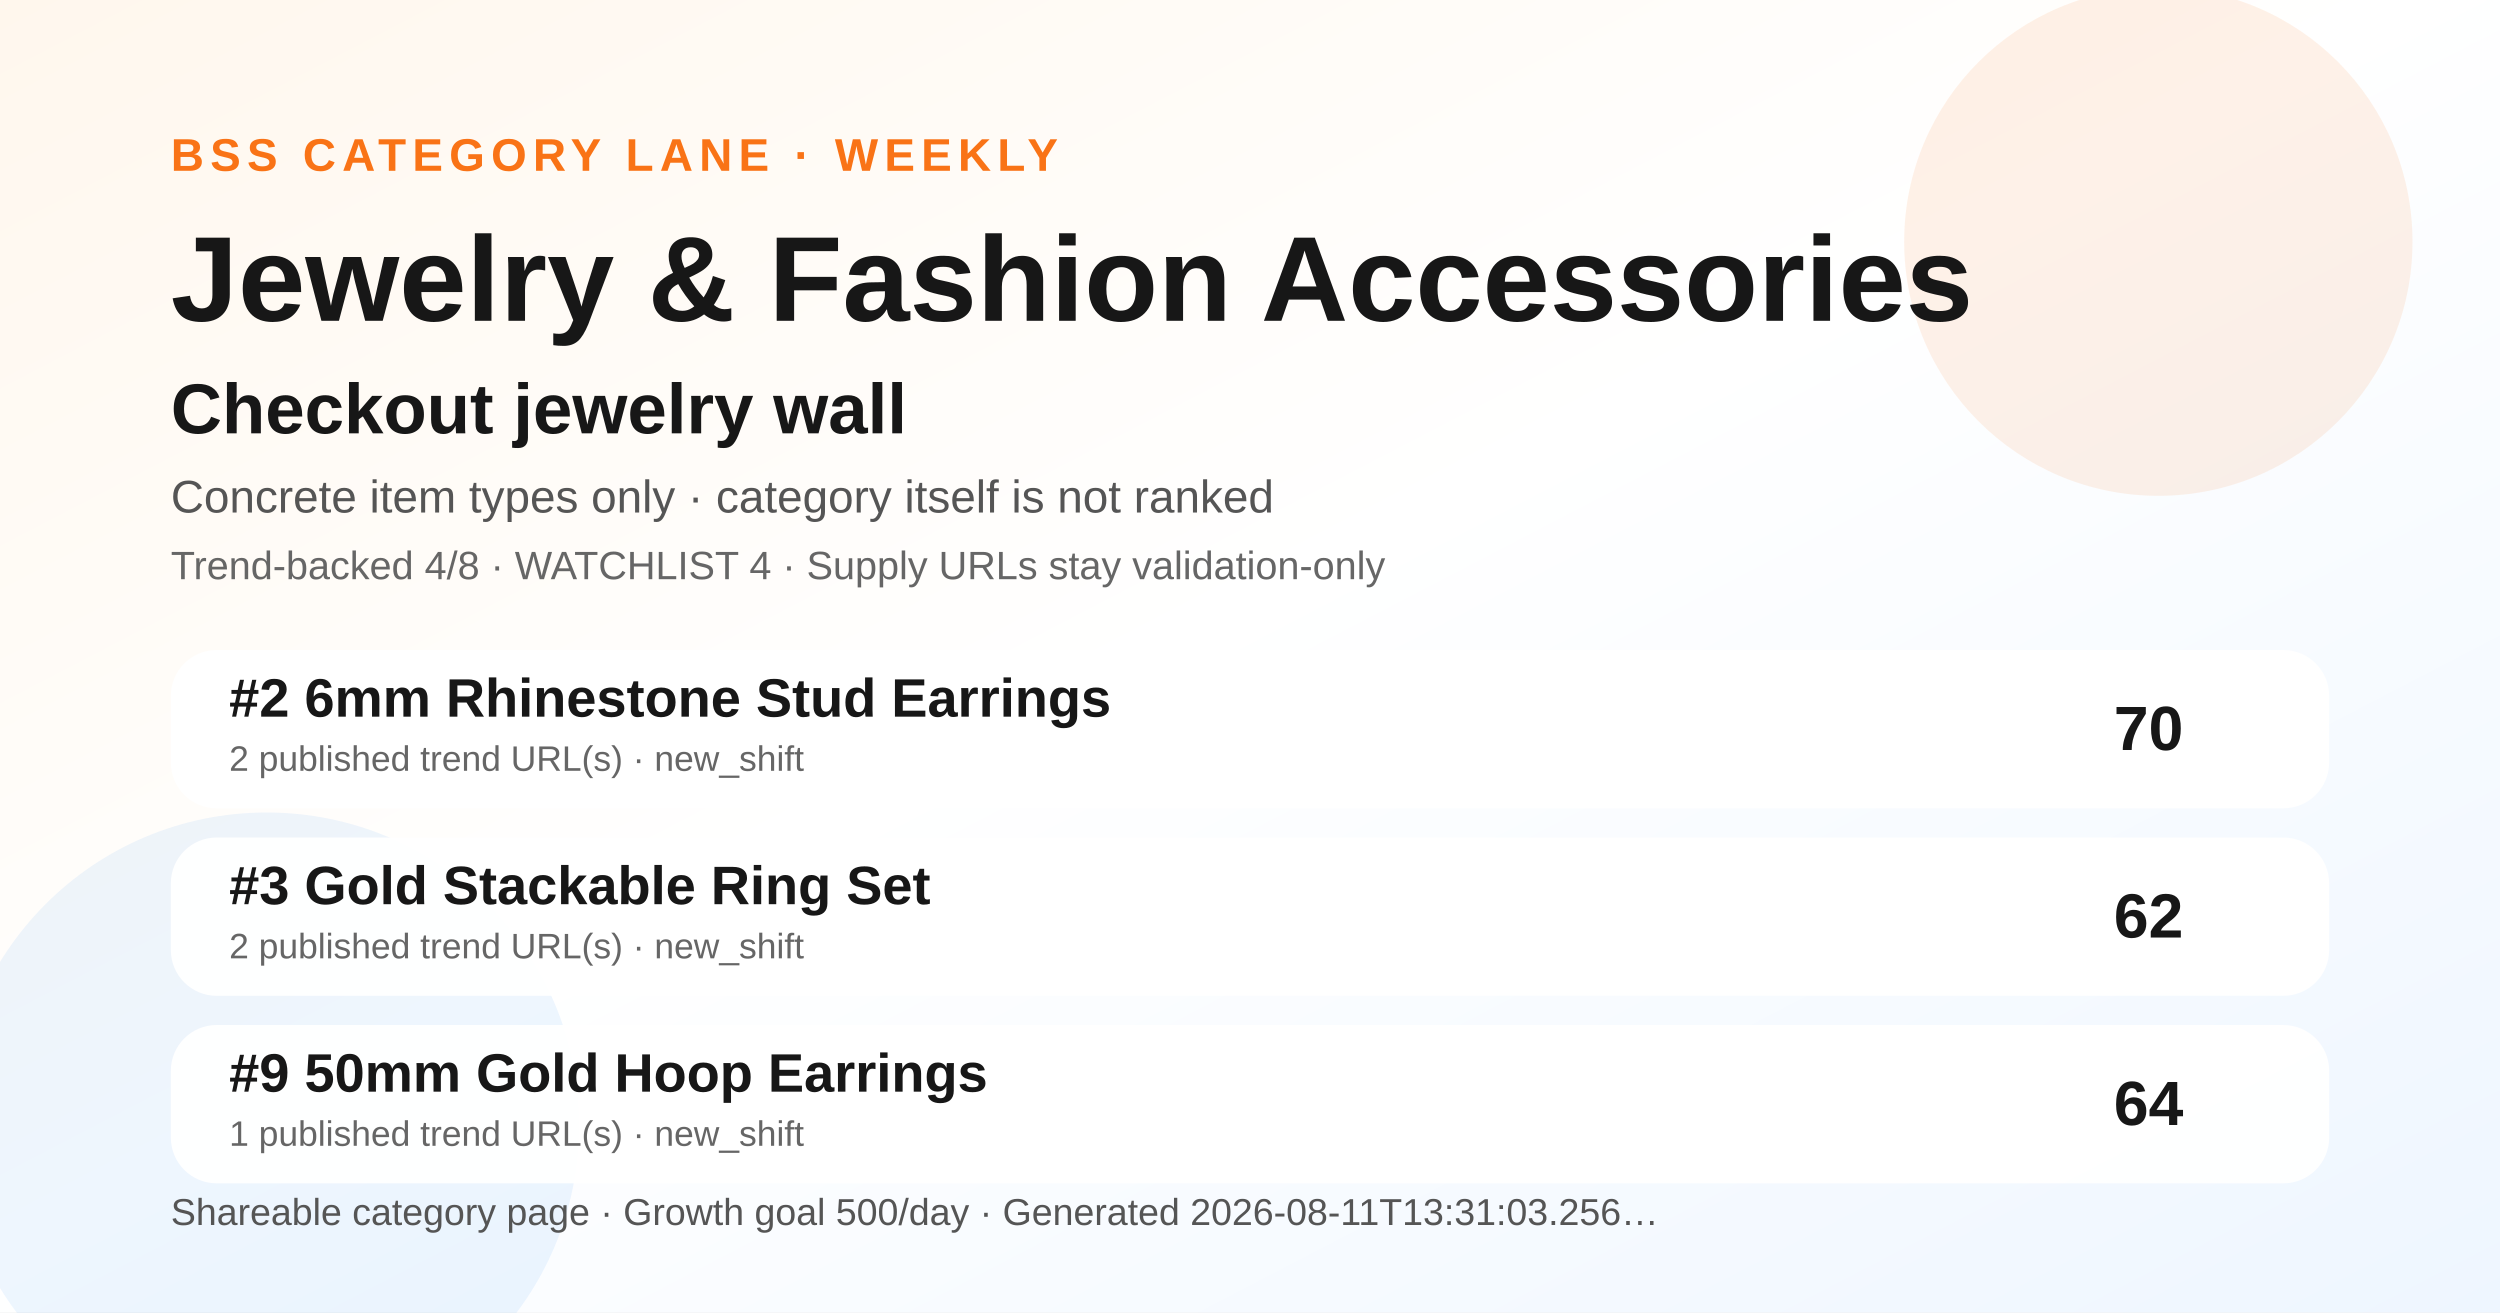
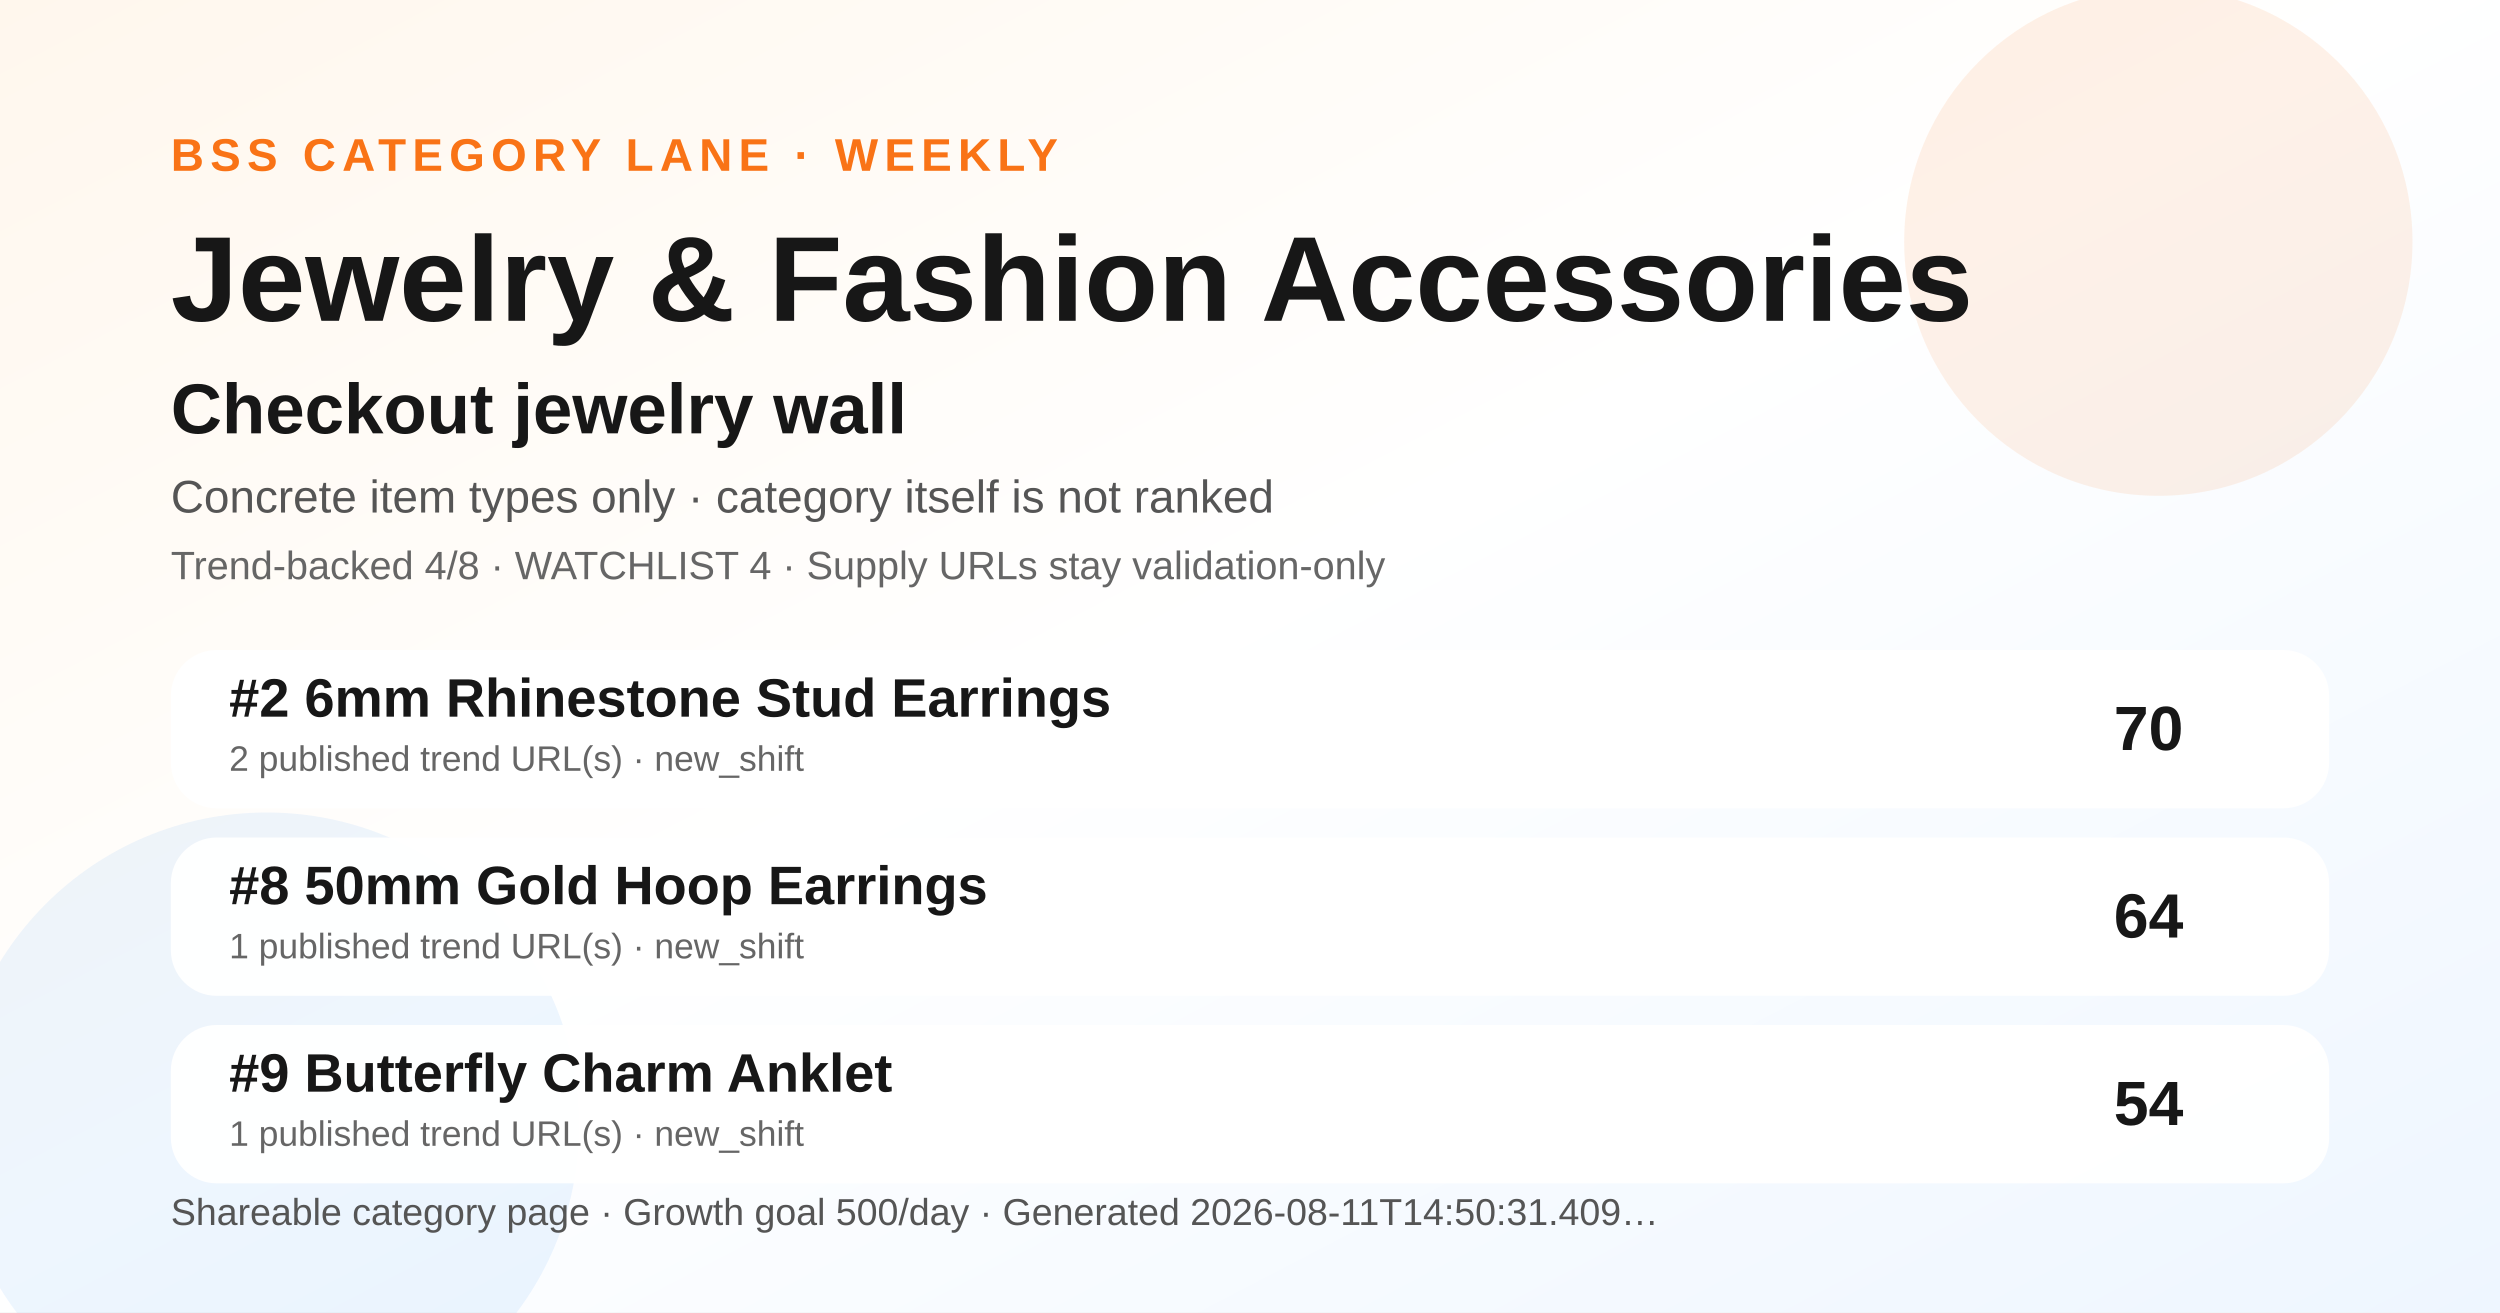
<svg xmlns="http://www.w3.org/2000/svg" width="1200" height="630" viewBox="0 0 1200 630" role="img" aria-label="Jewelry &amp; Fashion Accessories BSS category ranking social preview">
  <defs>
    <linearGradient id="bg" x1="0" y1="0" x2="1" y2="1">
      <stop offset="0" stop-color="#fff7ed" />
      <stop offset="0.48" stop-color="#ffffff" />
      <stop offset="1" stop-color="#eef6ff" />
    </linearGradient>
  </defs>
  <rect width="1200" height="630" fill="url(#bg)" />
  <circle cx="1036" cy="116" r="122" fill="#f97316" opacity="0.10" />
  <circle cx="128" cy="540" r="150" fill="#0072f5" opacity="0.07" />
  <text x="82" y="82" font-family="Arial, Helvetica, sans-serif" font-size="22" font-weight="700" fill="#f97316" letter-spacing="3">BSS CATEGORY LANE · WEEKLY</text>
  <text x="82" y="154" font-family="Arial, Helvetica, sans-serif" font-size="58" font-weight="800" fill="#171717">Jewelry &amp; Fashion Accessories</text>
  <text x="82" y="208" font-family="Arial, Helvetica, sans-serif" font-size="34" font-weight="800" fill="#171717">Checkout jewelry wall</text>
  <text x="82" y="246" font-family="Arial, Helvetica, sans-serif" font-size="22" fill="#555555">Concrete item types only · category itself is not ranked</text>
  <text x="82" y="278" font-family="Arial, Helvetica, sans-serif" font-size="19" fill="#666666">Trend-backed 4/8 · WATCHLIST 4 · Supply URLs stay validation-only</text>
  <g transform="translate(82 312)">
    <rect width="1036" height="76" rx="22" fill="#ffffff" opacity="0.96" />
    <text x="28" y="32" font-family="Arial, Helvetica, sans-serif" font-size="26" font-weight="700" fill="#171717">#2 6mm Rhinestone Stud Earrings</text>
    <text x="28" y="58" font-family="Arial, Helvetica, sans-serif" font-size="17" fill="#666666">2 published trend URL(s) · new_shift</text>
    <text x="966" y="48" text-anchor="end" font-family="Arial, Helvetica, sans-serif" font-size="30" font-weight="700" fill="#171717">70</text>
  </g>
  <g transform="translate(82 402)">
    <rect width="1036" height="76" rx="22" fill="#ffffff" opacity="0.96" />
-     <text x="28" y="32" font-family="Arial, Helvetica, sans-serif" font-size="26" font-weight="700" fill="#171717">#3 Gold Stackable Ring Set</text>
-     <text x="28" y="58" font-family="Arial, Helvetica, sans-serif" font-size="17" fill="#666666">2 published trend URL(s) · new_shift</text>
-     <text x="966" y="48" text-anchor="end" font-family="Arial, Helvetica, sans-serif" font-size="30" font-weight="700" fill="#171717">62</text>
+     <text x="28" y="32" font-family="Arial, Helvetica, sans-serif" font-size="26" font-weight="700" fill="#171717">#8 50mm Gold Hoop Earrings</text>
+     <text x="28" y="58" font-family="Arial, Helvetica, sans-serif" font-size="17" fill="#666666">1 published trend URL(s) · new_shift</text>
+     <text x="966" y="48" text-anchor="end" font-family="Arial, Helvetica, sans-serif" font-size="30" font-weight="700" fill="#171717">64</text>
  </g>
  <g transform="translate(82 492)">
    <rect width="1036" height="76" rx="22" fill="#ffffff" opacity="0.96" />
-     <text x="28" y="32" font-family="Arial, Helvetica, sans-serif" font-size="26" font-weight="700" fill="#171717">#9 50mm Gold Hoop Earrings</text>
+     <text x="28" y="32" font-family="Arial, Helvetica, sans-serif" font-size="26" font-weight="700" fill="#171717">#9 Butterfly Charm Anklet</text>
    <text x="28" y="58" font-family="Arial, Helvetica, sans-serif" font-size="17" fill="#666666">1 published trend URL(s) · new_shift</text>
-     <text x="966" y="48" text-anchor="end" font-family="Arial, Helvetica, sans-serif" font-size="30" font-weight="700" fill="#171717">64</text>
+     <text x="966" y="48" text-anchor="end" font-family="Arial, Helvetica, sans-serif" font-size="30" font-weight="700" fill="#171717">54</text>
  </g>
  <g transform="translate(82 588)">
-     <text font-family="Arial, Helvetica, sans-serif" font-size="18" fill="#555555">Shareable category page · Growth goal 500/day · Generated 2026-08-11T13:31:03.256…</text>
+     <text font-family="Arial, Helvetica, sans-serif" font-size="18" fill="#555555">Shareable category page · Growth goal 500/day · Generated 2026-08-11T14:50:31.409…</text>
  </g>
</svg>
